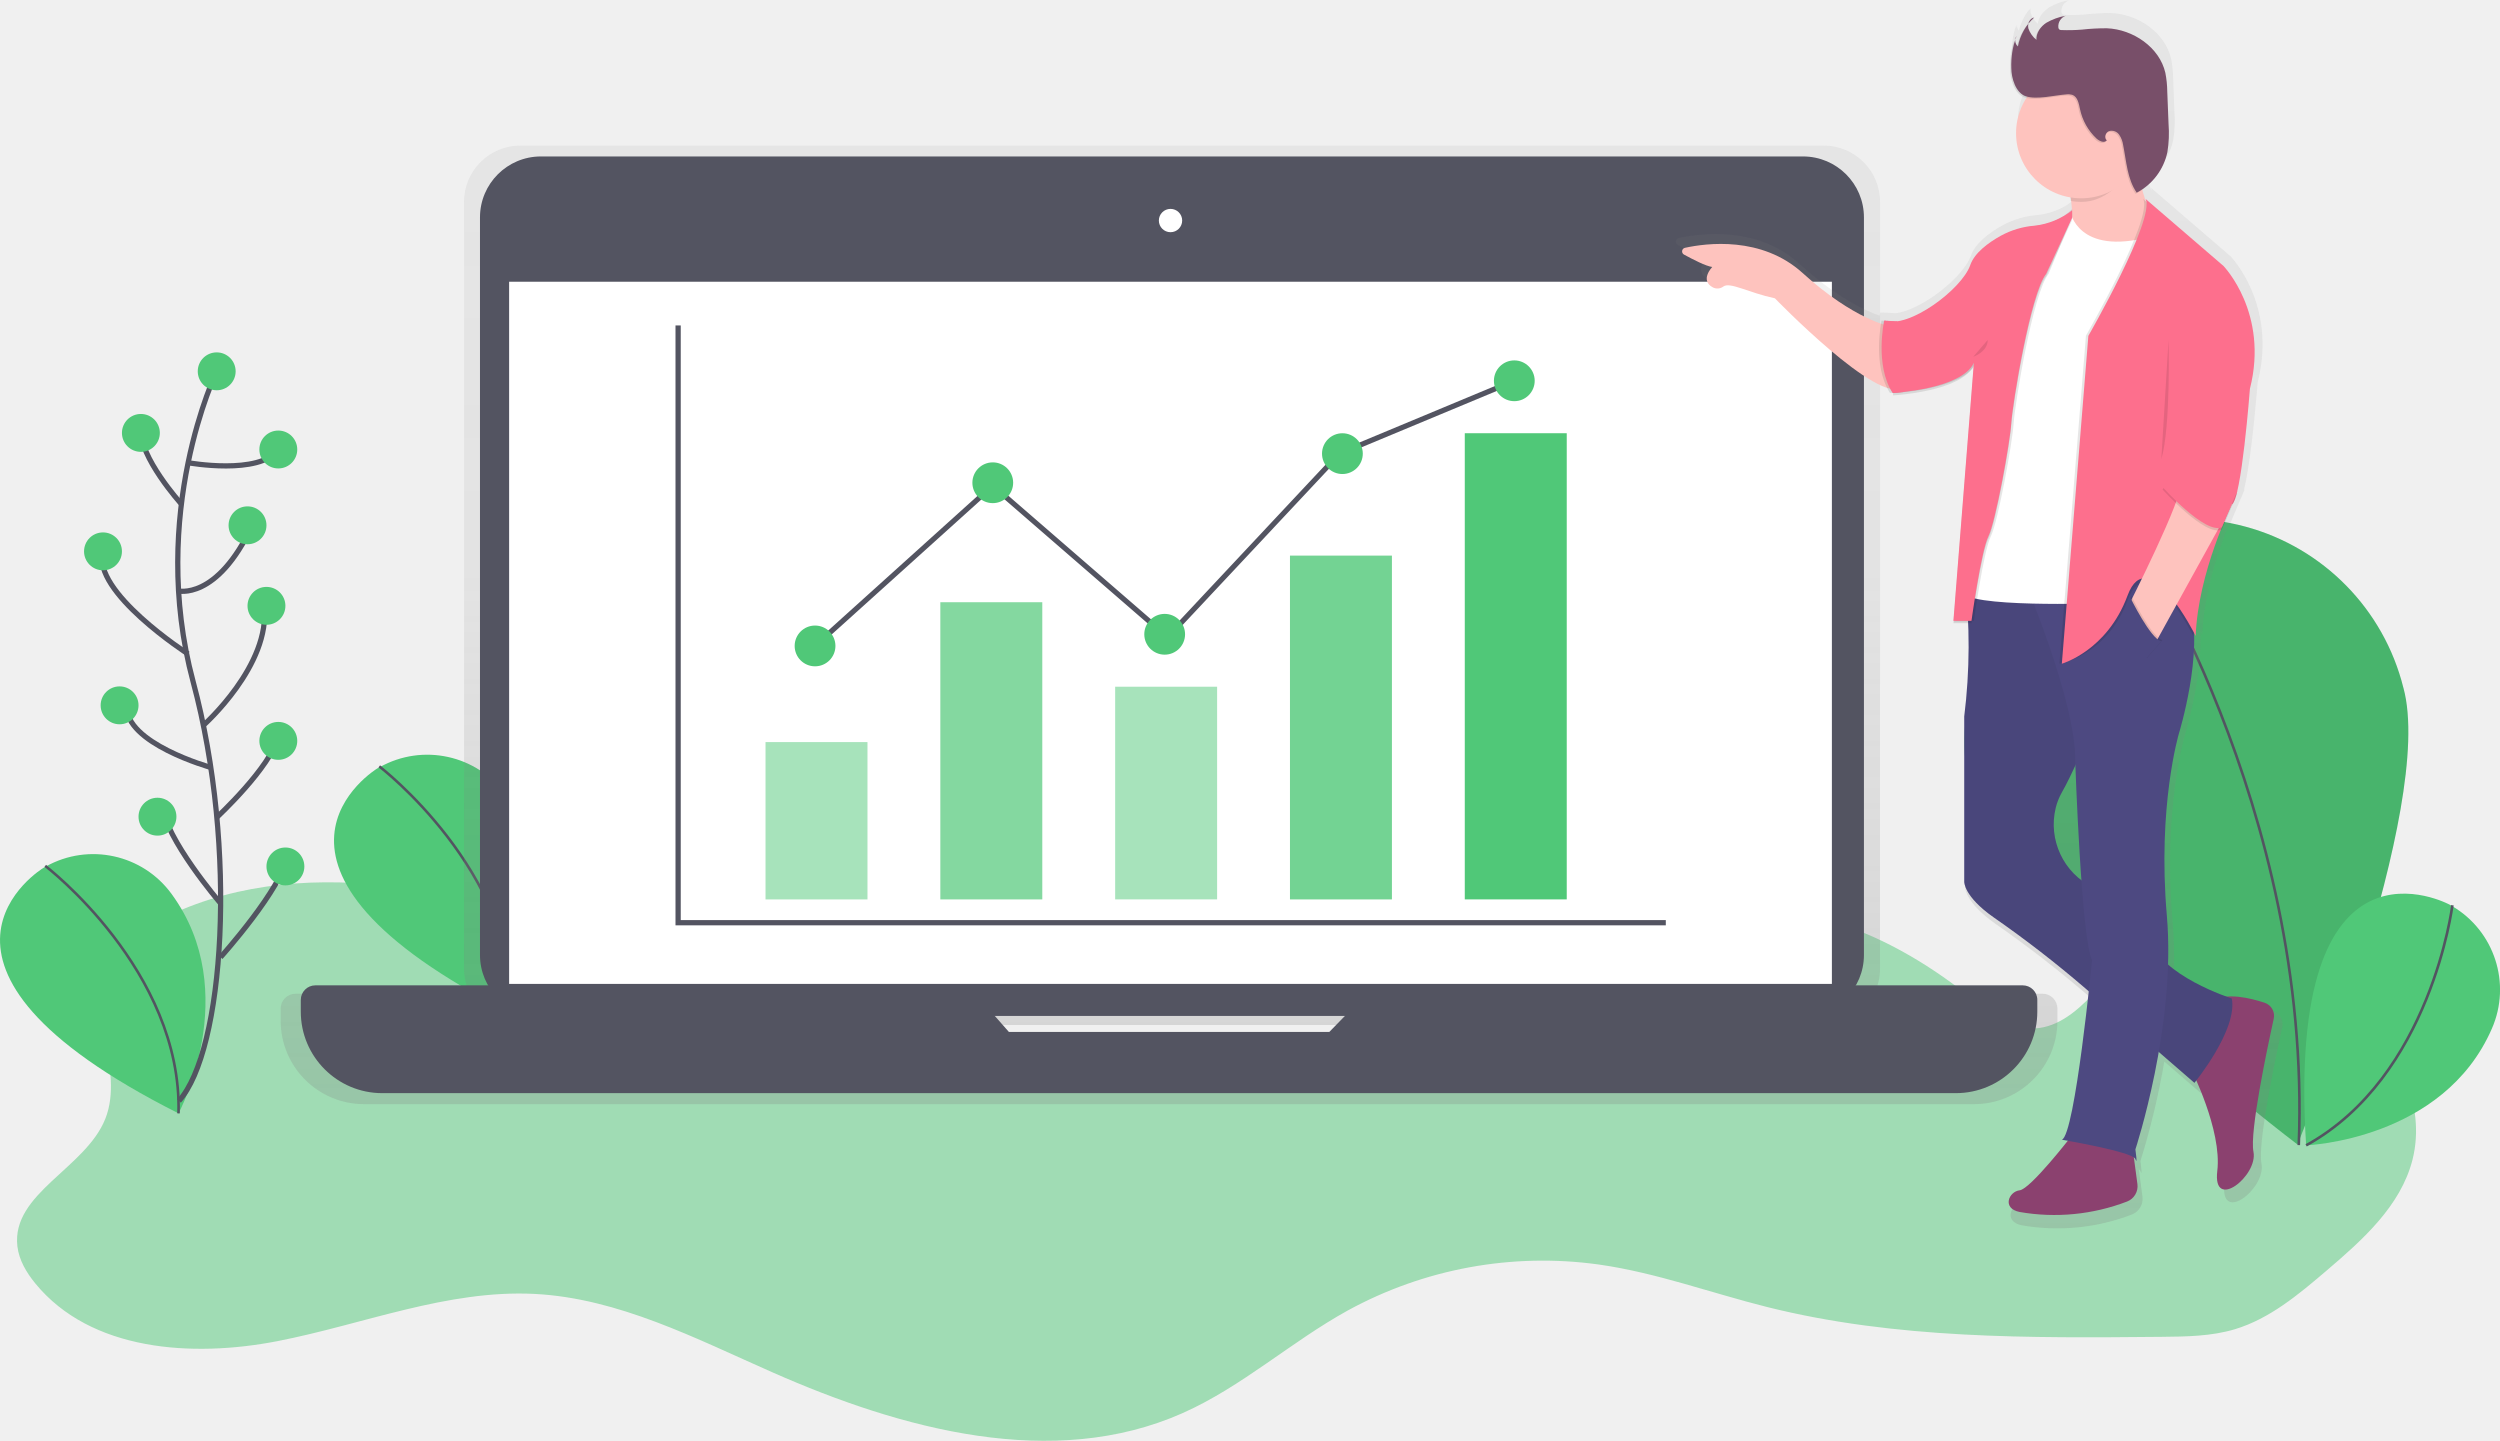
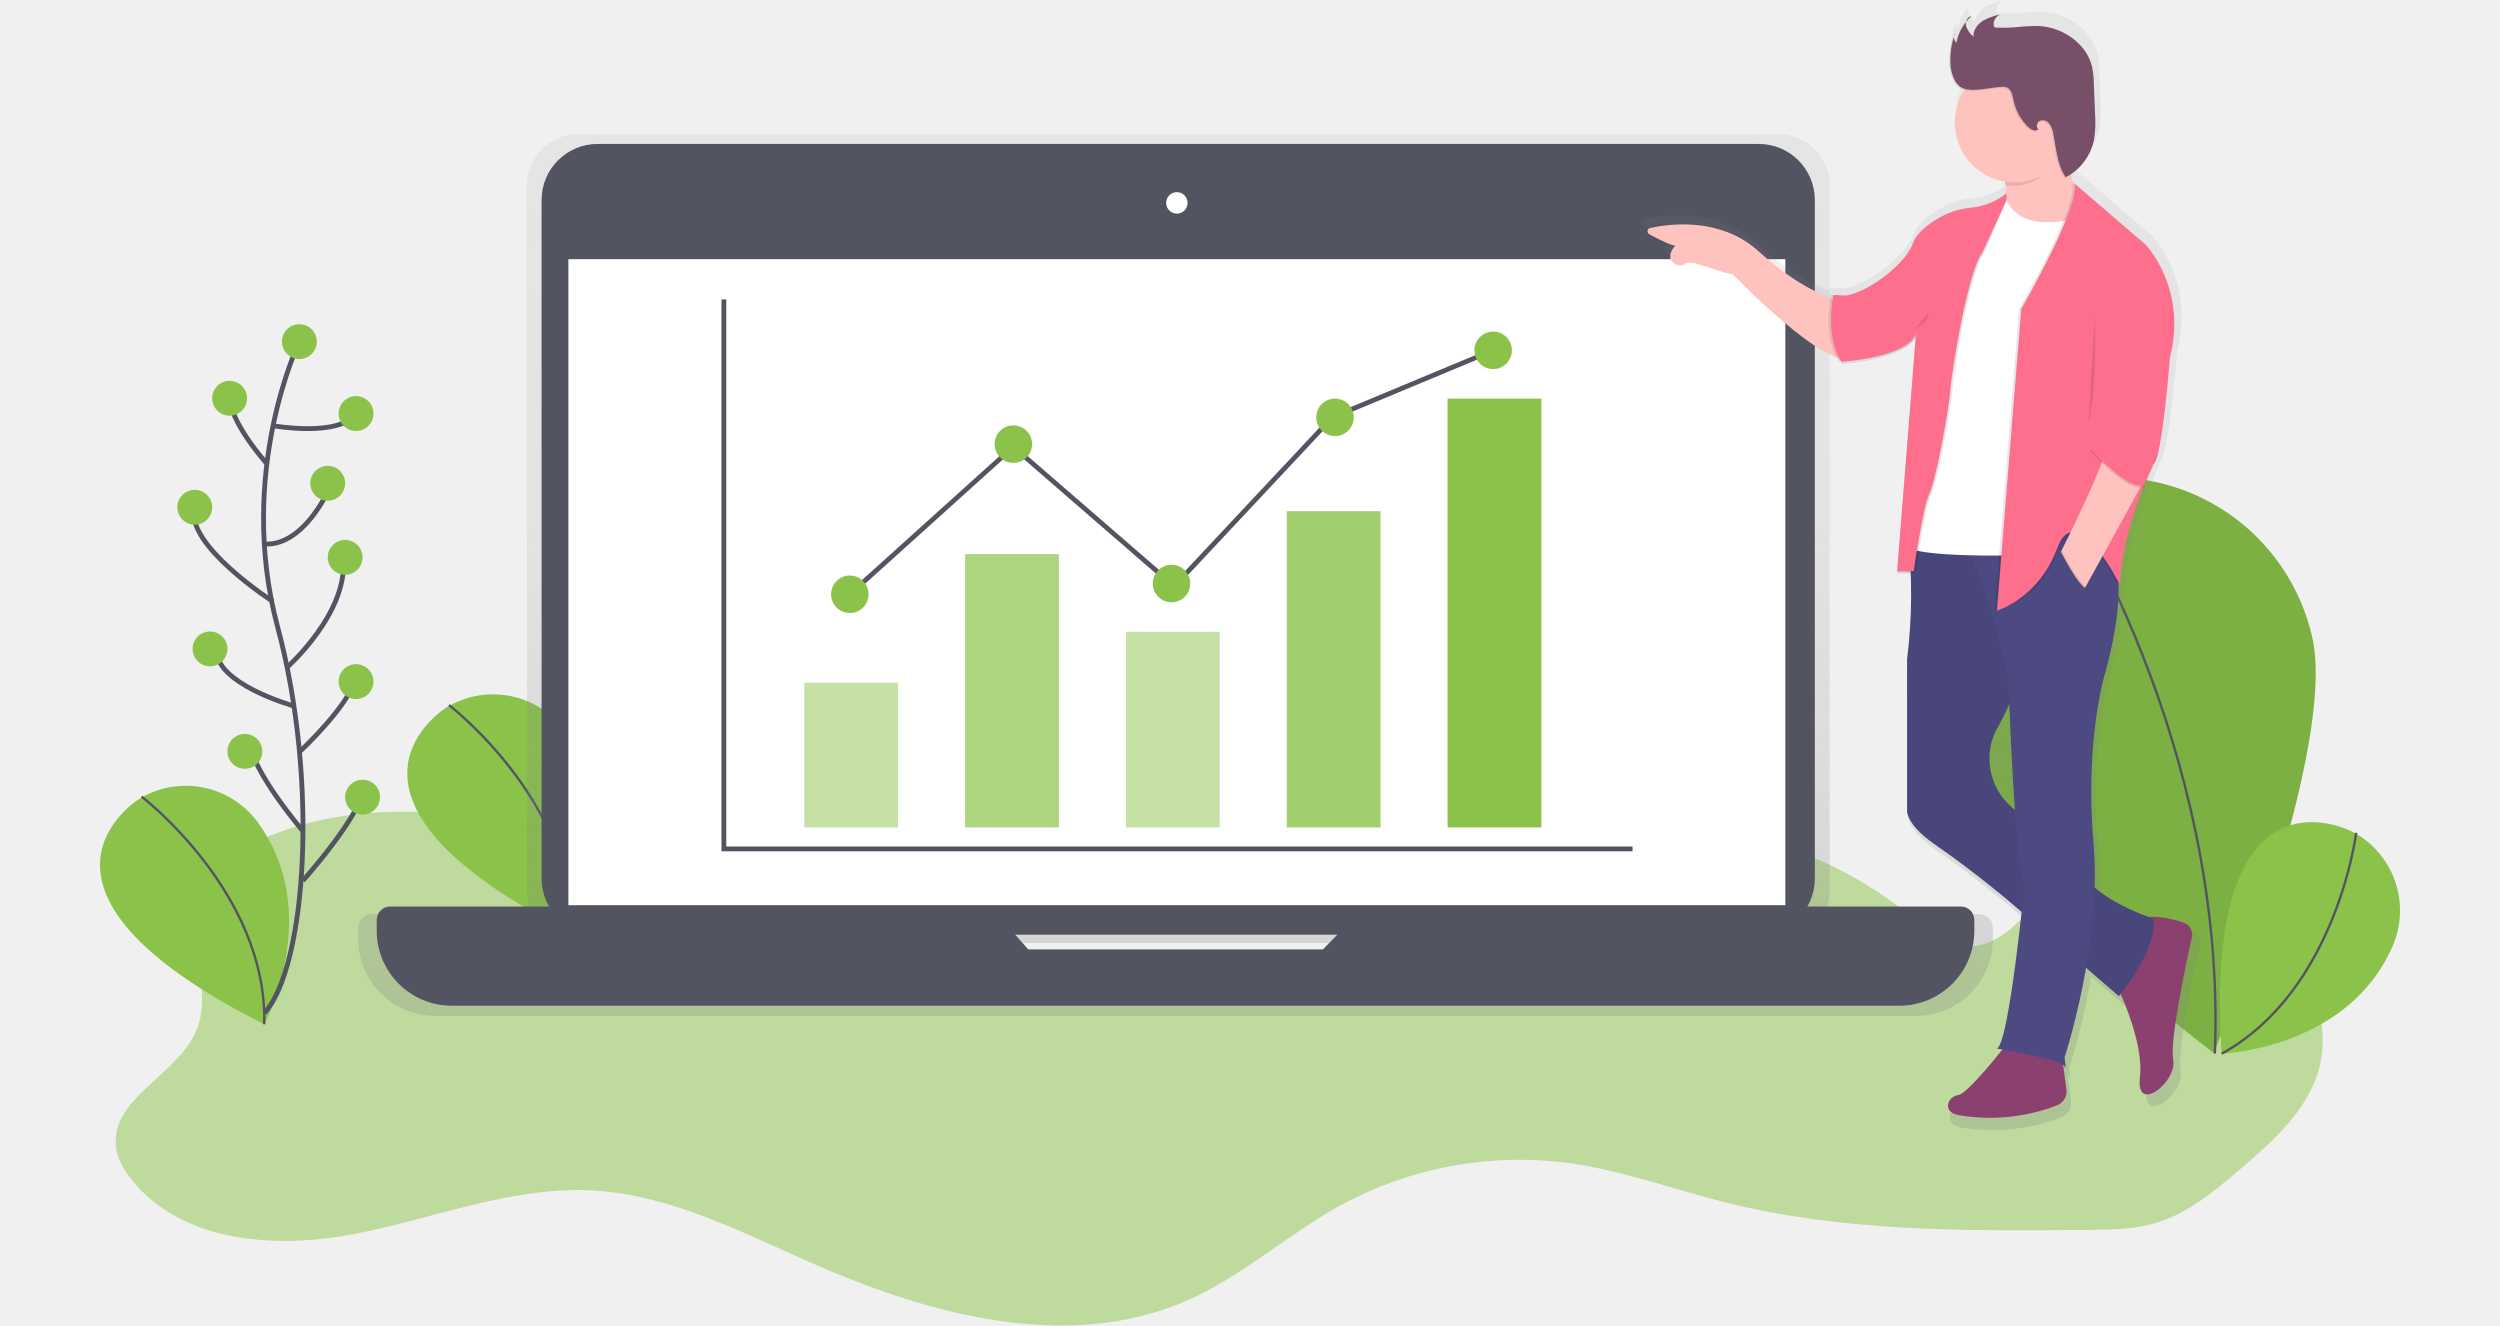
- <svg xmlns="http://www.w3.org/2000/svg" xmlns:xlink="http://www.w3.org/1999/xlink" id="02a143c3-6017-4373-a226-06a05c845178" data-name="Layer 1" width="460" height="265.13" viewBox="0 0 954 549.86">
+ <svg xmlns="http://www.w3.org/2000/svg" xmlns:xlink="http://www.w3.org/1999/xlink" id="02a143c3-6017-4373-a226-06a05c845178" data-name="Layer 1" width="500" height="265.13" viewBox="0 0 954 549.86">
  <defs>
    <linearGradient id="6beaf3f8-3e45-4d0f-940e-4f825d2ab248" x1="569.11" y1="596.37" x2="569.11" y2="230.62" gradientUnits="userSpaceOnUse">
      <stop offset="0" stop-color="gray" stop-opacity="0.25" />
      <stop offset="0.54" stop-color="gray" stop-opacity="0.12" />
      <stop offset="1" stop-color="gray" stop-opacity="0.1" />
    </linearGradient>
    <linearGradient id="618658e0-5682-4211-900b-639feb09c488" x1="878.33" y1="643.77" x2="878.33" y2="175.07" xlink:href="#6beaf3f8-3e45-4d0f-940e-4f825d2ab248" />
  </defs>
-   <path d="M359.74,535.18c-57.68-19.93-123.63-36.8-177.52-8.16-6.83,3.63-13.56,8.2-17.24,15-9.72,17.89,5.73,41.09-1.8,60s-35.87,28.43-33.55,48.63c.61,5.28,3.47,10.06,6.84,14.18,21.11,25.79,59.81,28.4,92.52,22s64.7-19.67,98-18c32,1.65,61.44,17,90.76,29.92,49.43,21.84,107.16,37.51,156.55,15.56,22.63-10.06,41.34-27.19,63-39.15A155.06,155.06,0,0,1,733,657.6c22,3.1,43,10.9,64.53,16.28,48.9,12.21,99.94,11.81,150.33,11.33,9.38-.09,18.91-.2,27.9-2.88,13.31-4,24.29-13.21,34.86-22.22,13.89-11.83,28.52-24.83,33-42.52,5.29-21-5.66-43.32-21.9-57.59s-37-22.07-57.26-29.59c-5-1.84-10.34-3.71-15.46-2.32-3.36.92-6.19,3.16-8.7,5.57-14.38,13.84-26.53,37.25-46.14,33.49-7-1.34-12.73-6.21-18.27-10.71-29.58-24-69.37-42.53-105.07-29.27-26.11,9.7-44.54,34.61-71,43.4-18.82,6.26-39.27,3.55-59.07,4.77-28.8,1.76-56.83,11.94-85.67,11.32-73.54-1.58-134.81-71.9-208.05-65.2-5.74.52-12,1.84-15.52,6.38" transform="translate(-123 -175.07)" fill="#50c878" opacity="0.5" />
-   <path d="M267,468.29S205.89,505.18,318.58,562c0,0,24.83-46.1-2.62-83.69a37,37,0,0,0-48-10.52Z" transform="translate(-123 -175.07)" fill="#50c878" />
+   <path d="M359.74,535.18c-57.68-19.93-123.63-36.8-177.52-8.16-6.83,3.63-13.56,8.2-17.24,15-9.72,17.89,5.73,41.09-1.8,60s-35.87,28.43-33.55,48.63c.61,5.28,3.47,10.06,6.84,14.18,21.11,25.79,59.81,28.4,92.52,22s64.7-19.67,98-18c32,1.65,61.44,17,90.76,29.92,49.43,21.84,107.16,37.51,156.55,15.56,22.63-10.06,41.34-27.19,63-39.15A155.06,155.06,0,0,1,733,657.6c22,3.1,43,10.9,64.53,16.28,48.9,12.21,99.94,11.81,150.33,11.33,9.38-.09,18.91-.2,27.9-2.88,13.31-4,24.29-13.21,34.86-22.22,13.89-11.83,28.52-24.83,33-42.52,5.29-21-5.66-43.32-21.9-57.59s-37-22.07-57.26-29.59c-5-1.84-10.34-3.71-15.46-2.32-3.36.92-6.19,3.16-8.7,5.57-14.38,13.84-26.53,37.25-46.14,33.49-7-1.34-12.73-6.21-18.27-10.71-29.58-24-69.37-42.53-105.07-29.27-26.11,9.7-44.54,34.61-71,43.4-18.82,6.26-39.27,3.55-59.07,4.77-28.8,1.76-56.83,11.94-85.67,11.32-73.54-1.58-134.81-71.9-208.05-65.2-5.74.52-12,1.84-15.52,6.38" transform="translate(-123 -175.07)" fill="#8bc34a" opacity="0.5" />
+   <path d="M267,468.29S205.89,505.18,318.58,562c0,0,24.83-46.1-2.62-83.69a37,37,0,0,0-48-10.52Z" transform="translate(-123 -175.07)" fill="#8bc34a" />
  <path d="M267.73,467.52s52.32,40,50.86,94.45" transform="translate(-123 -175.07)" fill="none" stroke="#535461" stroke-miterlimit="10" />
-   <path d="M1040.15,437.56c12.38,45.27-40.43,174.24-40.43,174.24S888.6,527.67,876.21,482.4a85,85,0,1,1,163.93-44.85Z" transform="translate(-123 -175.07)" fill="#50c878" />
+   <path d="M1040.15,437.56c12.38,45.27-40.43,174.24-40.43,174.24S888.6,527.67,876.21,482.4a85,85,0,1,1,163.93-44.85Z" transform="translate(-123 -175.07)" fill="#8bc34a" />
  <path d="M1040.15,437.56c12.38,45.27-40.43,174.24-40.43,174.24S888.6,527.67,876.21,482.4a85,85,0,1,1,163.93-44.85Z" transform="translate(-123 -175.07)" opacity="0.1" />
  <path d="M936.21,378.27s69.17,104.42,64,233.78" transform="translate(-123 -175.07)" fill="none" stroke="#535461" stroke-miterlimit="10" />
-   <path d="M1057.8,520.3s-62.72-34.12-54.78,91.83c0,0,52.32-1.87,70.89-44.55a37,37,0,0,0-15.19-46.75Z" transform="translate(-123 -175.07)" fill="#50c878" />
+   <path d="M1057.8,520.3s-62.72-34.12-54.78,91.83c0,0,52.32-1.87,70.89-44.55a37,37,0,0,0-15.19-46.75Z" transform="translate(-123 -175.07)" fill="#8bc34a" />
  <path d="M1058.83,520.52s-8.1,65.38-55.81,91.61" transform="translate(-123 -175.07)" fill="none" stroke="#535461" stroke-miterlimit="10" />
-   <path d="M139.56,506.26s-61.14,36.88,51.56,93.67c0,0,24.83-46.1-2.62-83.69a37,37,0,0,0-48-10.52Z" transform="translate(-123 -175.07)" fill="#50c878" />
+   <path d="M139.56,506.26s-61.14,36.88,51.56,93.67c0,0,24.83-46.1-2.62-83.69a37,37,0,0,0-48-10.52Z" transform="translate(-123 -175.07)" fill="#8bc34a" />
  <path d="M140.26,505.49s52.32,40,50.86,94.45" transform="translate(-123 -175.07)" fill="none" stroke="#535461" stroke-miterlimit="10" />
  <path d="M902.43,554.27H838.18a21.42,21.42,0,0,0,2.24-9.57V252.14a21.51,21.51,0,0,0-21.51-21.51H321.58a21.51,21.51,0,0,0-21.51,21.51V544.71a21.42,21.42,0,0,0,2.24,9.57H235.79A5.69,5.69,0,0,0,230.1,560v4.59a31.82,31.82,0,0,0,31.82,31.82H876.3a31.82,31.82,0,0,0,31.82-31.82V560A5.69,5.69,0,0,0,902.43,554.27Zm-395.89,18.2L501,566.22H637.78l-6.1,6.26Z" transform="translate(-123 -175.07)" fill="url(#6beaf3f8-3e45-4d0f-940e-4f825d2ab248)" />
  <rect x="183.16" y="59.7" width="528.12" height="327.99" rx="23.26" ry="23.26" fill="#535461" />
  <rect x="194.28" y="107.51" width="504.77" height="267.95" fill="#fff" />
  <circle cx="446.67" cy="84.16" r="4.45" fill="#fff" />
  <path d="M647.6,551.08l-17.34,17.79H508l-15.67-17.79H243.34a5.56,5.56,0,0,0-5.56,5.56v4.48a31.1,31.1,0,0,0,31.1,31.1H869.34a31.1,31.1,0,0,0,31.1-31.1v-4.48a5.56,5.56,0,0,0-5.56-5.56Z" transform="translate(-123 -175.07)" fill="#535461" />
  <polyline points="258.77 124.19 258.77 352.11 635.67 352.11" fill="none" stroke="#535461" stroke-miterlimit="10" stroke-width="2" />
-   <rect x="292.12" y="283.18" width="38.91" height="60.04" fill="#50c878" opacity="0.5" />
-   <rect x="358.83" y="229.81" width="38.91" height="113.41" fill="#50c878" opacity="0.7" />
-   <rect x="425.54" y="262.05" width="38.91" height="81.16" fill="#50c878" opacity="0.5" />
-   <rect x="492.25" y="212.02" width="38.91" height="131.2" fill="#50c878" opacity="0.8" />
-   <rect x="558.96" y="165.32" width="38.91" height="177.89" fill="#50c878" />
+   <rect x="292.12" y="283.18" width="38.91" height="60.04" fill="#8bc34a" opacity="0.5" />
+   <rect x="358.83" y="229.81" width="38.91" height="113.41" fill="#8bc34a" opacity="0.7" />
+   <rect x="425.54" y="262.05" width="38.91" height="81.16" fill="#8bc34a" opacity="0.5" />
+   <rect x="492.25" y="212.02" width="38.91" height="131.2" fill="#8bc34a" opacity="0.8" />
+   <rect x="558.96" y="165.32" width="38.91" height="177.89" fill="#8bc34a" />
  <polyline points="311.02 246.49 378.84 185.34 445.55 243.15 511.15 173.11 577.86 145.31" fill="none" stroke="#535461" stroke-miterlimit="10" stroke-width="2" />
-   <circle cx="311.02" cy="246.49" r="7.78" fill="#50c878" />
-   <circle cx="444.44" cy="242.04" r="7.78" fill="#50c878" />
-   <circle cx="512.26" cy="173.11" r="7.78" fill="#50c878" />
-   <circle cx="378.84" cy="184.22" r="7.78" fill="#50c878" />
-   <circle cx="577.86" cy="145.31" r="7.78" fill="#50c878" />
+   <circle cx="311.02" cy="246.49" r="7.78" fill="#8bc34a" />
+   <circle cx="444.44" cy="242.04" r="7.78" fill="#8bc34a" />
+   <circle cx="512.26" cy="173.11" r="7.78" fill="#8bc34a" />
+   <circle cx="378.84" cy="184.22" r="7.78" fill="#8bc34a" />
+   <circle cx="577.86" cy="145.31" r="7.78" fill="#8bc34a" />
  <path d="M990.31,560.82c-4.1-1.35-10.18-2.91-15-2.36-4.59-1.67-15.38-6-22.75-12.52a164.07,164.07,0,0,0-.49-19.22c-3.77-42.87,4.71-71.13,4.71-71.13s6.66-21.56,5.93-39.45c.43.81.67,1.29.67,1.29.58-15.43,5.84-31.4,9.78-41.35a3.32,3.32,0,0,0,.44-.16L978,365.48a9.06,9.06,0,0,0,.83-1.93l.71-1.65-.21-.09c.07-.27.14-.56.21-.85h0c2.81-11.89,5-40.09,5-40.09,7.54-29.68-10.36-48-10.36-48l-30.38-26.14a3.85,3.85,0,0,1,.3,1.07l-.25-.22c-.43-1.23-.9-2.7-1.36-4.38a23.1,23.1,0,0,0,3-2.57,23.33,23.33,0,0,0,6.81-12.15,46.07,46.07,0,0,0,.45-11l-.5-12.61a40,40,0,0,0-.75-7.35c-2.29-10-12.54-17-22.83-17.46a83.45,83.45,0,0,0-9.8.52,65.93,65.93,0,0,1-8,.17,1.44,1.44,0,0,1-.86-.23,1.26,1.26,0,0,1-.37-.87,4.34,4.34,0,0,1,1.06-3.25,4,4,0,0,1,1.38-.79l-.73.17a4,4,0,0,1,1.2-.65,23.29,23.29,0,0,0-7.58,2.75,9.79,9.79,0,0,0-1.77,1.49,7.73,7.73,0,0,0-2.56,4.76,8.86,8.86,0,0,1-2.7-4,4,4,0,0,1,0-1.94q-.27.33-.52.68c0-.07,0-.14,0-.21a20.22,20.22,0,0,0-4,8.14,3.17,3.17,0,0,1-.72-2.34c-.15.47-.29.94-.42,1.41a3.26,3.26,0,0,1,0-.94,32.21,32.21,0,0,0-1.57,11.18c0,3.78,1.68,9.67,5.73,11,.21.07.42.12.64.17a25.43,25.43,0,0,0,17.15,38.84q.1.69.19,1.45l.16,0c.11,1,.2,2.1.26,3.22a21.67,21.67,0,0,1-3.34,2.68,27.54,27.54,0,0,1-11.12,3.68,33.1,33.1,0,0,0-13.37,4c-4.85,2.71-10.2,6.66-11.88,11.46-2.8,8-18.22,20.45-28.56,22l-3.68-.21-.27-.08v.07l-.9-.05-.05,0h-.24v.05l-.93-.05s-.09.43-.22,1.19c-5.2-1.79-16.25-6.75-30.63-19.8-16-14.53-37.65-11.67-46-9.84a1.43,1.43,0,0,0-.38,2.65c3.37,1.85,8.59,4.54,11,4.84,0,0-5,5.23.32,8a3.86,3.86,0,0,0,4-.39c2.58-1.89,9.75,2.39,20.14,4.62,0,0,29.32,30.34,43.88,35a20.93,20.93,0,0,0,1.11,1.93l.9-.07,0,.07H845l.11,1s22.64-1.19,30-9.41a11.79,11.79,0,0,0,1.43-1.53l-7.87,99h.07l-.07.94h5.79A218.25,218.25,0,0,1,872.89,449v64.54s-.3,5.68,11.5,14a441.06,441.06,0,0,1,35.72,27.69l1.43,1.24c-2.17,19.75-6.71,56.56-10.5,57.93l2.34.41c-4,5.07-15.36,19-18.82,19.37-4.24.47-7.07,7.07,0,8.48a79.21,79.21,0,0,0,42-4.14,6.41,6.41,0,0,0,4-6.82l-1.37-10.4a1.46,1.46,0,0,1,.6.63c.94,2.83,0-3.77,0-3.77a294.73,294.73,0,0,0,9.11-38l14,12.1s.28-.35.77-1c3.43,7.78,9.55,23.7,8.18,35.36-1.88,16,16,1.88,14.13-7.54-1.52-7.62,5.28-39.92,7.93-52A5.37,5.37,0,0,0,990.31,560.82Z" transform="translate(-123 -175.07)" fill="url(#618658e0-5682-4211-900b-639feb09c488)" />
  <path d="M844,299.49s-13.34-2.3-33.12-20.24c-15.65-14.19-36.76-11.4-44.9-9.61a1.39,1.39,0,0,0-.37,2.58c3.29,1.8,8.39,4.43,10.78,4.73,0,0-4.93,5.1.31,7.83a3.77,3.77,0,0,0,3.94-.38c2.52-1.84,9.52,2.34,19.67,4.51,0,0,39.56,40.94,48.76,34Z" transform="translate(-123 -175.07)" fill="#fec3be" />
  <path d="M912.11,243.83s3.68,15.64,0,26.68l16.56,2.3,14.72-7.36v-9.66s-6.9-14.72-5.06-31.74Z" transform="translate(-123 -175.07)" fill="#fec3be" />
  <path d="M959,582.83s12,23.46,10.12,39.1,15.64,1.84,13.8-7.36c-1.49-7.44,5.15-39,7.74-50.74a5.24,5.24,0,0,0-3.48-6.11c-5.53-1.82-14.79-4.05-19.44-.64C960.87,562.13,959,582.83,959,582.83Z" transform="translate(-123 -175.07)" fill="#8b416f" />
  <path d="M913.49,608.59s-15.64,20.24-19.78,20.7-6.9,6.9,0,8.28a77.34,77.34,0,0,0,41-4,6.26,6.26,0,0,0,3.93-6.66L936,607.21Z" transform="translate(-123 -175.07)" fill="#8b416f" />
  <path d="M887.73,393.78l-15,2a219.53,219.53,0,0,1-.18,52.73v63s-.29,5.55,11.23,13.62a430.67,430.67,0,0,1,34.88,27l41.74,36.16s16.56-20.24,14.26-32.2c0,0-27.6-8.74-31.28-23-2.11-8.16-12.81-15-21.57-19.3a26.82,26.82,0,0,1-14.35-30.44,23.47,23.47,0,0,1,2.35-5.91c7.36-12.88,17.94-41.86,17.94-41.86L907.51,397Z" transform="translate(-123 -175.07)" fill="#4d4981" />
  <path d="M887.73,393.78l-15,2a219.53,219.53,0,0,1-.18,52.73v63s-.29,5.55,11.23,13.62a430.67,430.67,0,0,1,34.88,27l41.74,36.16s16.56-20.24,14.26-32.2c0,0-27.6-8.74-31.28-23-2.11-8.16-12.81-15-21.57-19.3a26.82,26.82,0,0,1-14.35-30.44,23.47,23.47,0,0,1,2.35-5.91c7.36-12.88,17.94-41.86,17.94-41.86L907.51,397Z" transform="translate(-123 -175.07)" opacity="0.05" />
  <path d="M909.81,610s27.14,4.6,28.06,7.36,0-3.68,0-3.68,15.64-47.38,12-89.23,4.6-69.46,4.6-69.46,9.66-31.28,4.14-49.22-63.48-10.12-63.48-10.12,20.24,47.38,19.78,69.92c0,0,2.3,68.08,6.44,75.9C921.31,541.43,914.87,608.13,909.81,610Z" transform="translate(-123 -175.07)" fill="#4d4981" />
  <path d="M913,255.79s2.76,17,30.36,9.66L925,405.28s-53.36,1.84-52.9-4.6l11-84.63Z" transform="translate(-123 -175.07)" fill="#fff" />
  <path d="M913.72,254.87a22.42,22.42,0,0,1-13.29,6.31,32.33,32.33,0,0,0-13.06,3.88c-4.73,2.65-10,6.5-11.6,11.19-3.22,9.2-23.46,24.38-32.66,21.16l3.22,27.6s26.22-1.38,30.82-11.5L869.34,412h6.9s3.68-26.68,6.44-32.2,8.28-35.88,8.74-43.24,7.36-49.68,13.34-57l9-21.85Z" transform="translate(-123 -175.07)" opacity="0.1" />
  <path d="M913.72,256.25a28.47,28.47,0,0,1-14.21,5.85A32.33,32.33,0,0,0,886.46,266c-4.73,2.65-10,6.5-11.6,11.19-3.22,9.2-23.46,24.38-32.66,21.16l3.22,27.6s26.22-1.38,30.82-11.5l-7.82,98.43h6.9s3.68-26.68,6.44-32.2,8.28-35.88,8.74-43.24,7.36-49.68,13.34-57L913.72,259Z" transform="translate(-123 -175.07)" opacity="0.1" />
  <path d="M913.72,255.33a28.47,28.47,0,0,1-14.21,5.85,32.33,32.33,0,0,0-13.06,3.88c-4.73,2.65-10,6.5-11.6,11.19-3.22,9.2-23.46,24.38-32.66,21.16l3.22,27.6s26.22-1.38,30.82-11.5L868.42,412h6.9s3.68-26.68,6.44-32.2,8.28-35.88,8.74-43.24,7.36-49.68,13.34-57l9.89-21.39Z" transform="translate(-123 -175.07)" fill="#fd6f8d" />
  <path d="M937.18,237.62c-.6-4.36.6-7.08,1.15-12.19l-26.22,19.78s.63,2.67,1.11,6.58a25,25,0,0,0,4,.32C926.32,252.11,932.87,245,937.18,237.62Z" transform="translate(-123 -175.07)" opacity="0.1" />
  <circle cx="794.17" cy="50.83" r="24.84" fill="#fec3be" />
  <path d="M890.06,201.55a31.44,31.44,0,0,1,2-12.29,3.07,3.07,0,0,0,.52,4,19.68,19.68,0,0,1,6.24-11.06c-1.77.29-2.68,2.48-2.24,4.22a9.6,9.6,0,0,0,3.07,4.32c-.15-2.63,1.59-5.09,3.79-6.53a22.74,22.74,0,0,1,7.4-2.68,4.29,4.29,0,0,0-2.84,4.4,1.23,1.23,0,0,0,.37.85,1.41,1.41,0,0,0,.84.22,64.38,64.38,0,0,0,7.77-.17,81.49,81.49,0,0,1,9.57-.51c10,.42,20.05,7.25,22.29,17a39.09,39.09,0,0,1,.73,7.18l.49,12.31a45,45,0,0,1-.44,10.76,22.8,22.8,0,0,1-11.71,15.48c-3.61-5.23-3.93-11.95-5.18-18.18a9.2,9.2,0,0,0-1.56-4,3.51,3.51,0,0,0-3.85-1.3c-1.35.54-1.93,2.6-.81,3.52-1,1.18-2.87.3-4-.75a21.48,21.48,0,0,1-6.23-11.13c-.45-2.14-.9-4.78-3-5.51a5.58,5.58,0,0,0-2.22-.15c-4.38.3-11.23,2.11-15.47.72C891.7,211,890.06,205.24,890.06,201.55Z" transform="translate(-123 -175.07)" opacity="0.1" />
  <path d="M890.52,201.09a31.44,31.44,0,0,1,2-12.29,3.07,3.07,0,0,0,.52,4,19.68,19.68,0,0,1,6.24-11.06c-1.77.29-2.68,2.48-2.24,4.22a9.6,9.6,0,0,0,3.07,4.32c-.15-2.63,1.59-5.09,3.79-6.53a22.74,22.74,0,0,1,7.4-2.68,4.29,4.29,0,0,0-2.84,4.4,1.23,1.23,0,0,0,.37.85,1.41,1.41,0,0,0,.84.22,64.38,64.38,0,0,0,7.77-.17,81.49,81.49,0,0,1,9.57-.51c10,.42,20.05,7.25,22.29,17a39.09,39.09,0,0,1,.73,7.18l.49,12.31a45,45,0,0,1-.44,10.76,22.8,22.8,0,0,1-11.71,15.48c-3.61-5.23-3.93-11.95-5.18-18.18a9.2,9.2,0,0,0-1.56-4,3.51,3.51,0,0,0-3.85-1.3c-1.35.54-1.93,2.6-.81,3.52-1,1.18-2.87.3-4-.75a21.48,21.48,0,0,1-6.23-11.13c-.45-2.14-.9-4.78-3-5.51a5.58,5.58,0,0,0-2.22-.15c-4.38.3-11.23,2.11-15.47.72C892.16,210.53,890.52,204.78,890.52,201.09Z" transform="translate(-123 -175.07)" fill="#784f69" />
  <path d="M841,297.42s-3.68,17,3.22,27.6l3.91-.32-2.13-27Z" transform="translate(-123 -175.07)" opacity="0.1" />
  <path d="M842,297.42s-3.68,17,3.22,27.6l3.91-.32-2.13-27Z" transform="translate(-123 -175.07)" fill="#fd6f8d" />
  <path d="M940.86,251l29.67,25.53s17.48,17.94,10.12,46.92c0,0-3.22,42.32-6.9,44.16,0,0-12.88,25.76-13.8,50.14,0,0-17.25-34.73-25.07-13.57s-26,24.15-26,24.15L919,303.17S944.54,258.78,940.86,251Z" transform="translate(-123 -175.07)" opacity="0.1" />
  <path d="M941.78,251l29.67,25.53s17.48,17.94,10.12,46.92c0,0-3.22,42.32-6.9,44.16,0,0-12.88,25.76-13.8,50.14,0,0-18.17-36.57-26-15.41s-25.07,26-25.07,26l10.12-125.11S945.46,258.78,941.78,251Z" transform="translate(-123 -175.07)" fill="#fd6f8d" />
  <path d="M955.35,358.83s7.36-5.06,19.32,8.74l-29.44,53.36L935.34,406S956.27,364.81,955.35,358.83Z" transform="translate(-123 -175.07)" fill="#fec3be" />
  <path d="M948.22,361.82s16.28,18.28,22.63,15.35l5.88-13.69L954.66,354Z" transform="translate(-123 -175.07)" opacity="0.1" />
  <path d="M948.22,360.9s16.28,18.28,22.63,15.35l5.88-13.69-22.07-9.48Z" transform="translate(-123 -175.07)" fill="#fd6f8d" />
  <path d="M936.34,402.51s7.75,15.88,11.88,16.8l-6,6.9-8.74-16.56Z" transform="translate(-123 -175.07)" opacity="0.1" />
  <path d="M935.88,403s7.75,15.88,11.88,16.8l-6,6.9L933,410.11Z" transform="translate(-123 -175.07)" fill="#4d4981" />
  <path d="M950.52,304.78s.92,33.12-2.76,45.54" transform="translate(-123 -175.07)" opacity="0.1" />
  <path d="M876,311.22s5.52-1.84,5.52-6.44" transform="translate(-123 -175.07)" opacity="0.1" />
  <path d="M205.69,316.76s-26.22,54.24-9,118.43,11.75,141-5.42,160" transform="translate(-123 -175.07)" fill="none" stroke="#535461" stroke-miterlimit="10" stroke-width="2" />
-   <circle cx="82.69" cy="141.7" r="7.23" fill="#50c878" />
+   <circle cx="82.69" cy="141.7" r="7.23" fill="#8bc34a" />
  <path d="M194.79,351.65s27.18,4.9,34.41-5" transform="translate(-123 -175.07)" fill="none" stroke="#535461" stroke-miterlimit="10" stroke-width="2" />
  <path d="M192.21,367.4s-16.35-18.09-15.45-28.94" transform="translate(-123 -175.07)" fill="none" stroke="#535461" stroke-miterlimit="10" stroke-width="2" />
  <path d="M190.82,400.54s14.87,3.92,28.44-25" transform="translate(-123 -175.07)" fill="none" stroke="#535461" stroke-miterlimit="10" stroke-width="2" />
  <path d="M194.79,424.64s-37-23.81-32.49-39.17" transform="translate(-123 -175.07)" fill="none" stroke="#535461" stroke-miterlimit="10" stroke-width="2" />
  <path d="M200.57,451.89s25.92-23,23.21-45.63" transform="translate(-123 -175.07)" fill="none" stroke="#535461" stroke-miterlimit="10" stroke-width="2" />
  <path d="M203.39,467.91s-33-9.22-32-23.68" transform="translate(-123 -175.07)" fill="none" stroke="#535461" stroke-miterlimit="10" stroke-width="2" />
  <path d="M205.69,487s20.79-19.26,23.5-31" transform="translate(-123 -175.07)" fill="none" stroke="#535461" stroke-miterlimit="10" stroke-width="2" />
  <path d="M207.14,519.75s-21.33-24.9-22.24-37.55" transform="translate(-123 -175.07)" fill="none" stroke="#535461" stroke-miterlimit="10" stroke-width="2" />
  <path d="M207.14,540.36s23.87-26.52,25.67-39.17" transform="translate(-123 -175.07)" fill="none" stroke="#535461" stroke-miterlimit="10" stroke-width="2" />
-   <circle cx="53.76" cy="165.2" r="7.23" fill="#50c878" />
-   <circle cx="45.63" cy="269.16" r="7.23" fill="#50c878" />
-   <circle cx="39.3" cy="210.4" r="7.23" fill="#50c878" />
-   <circle cx="106.2" cy="171.53" r="7.23" fill="#50c878" />
-   <circle cx="106.2" cy="282.72" r="7.23" fill="#50c878" />
-   <circle cx="94.45" cy="200.46" r="7.23" fill="#50c878" />
-   <circle cx="108.91" cy="330.64" r="7.23" fill="#50c878" />
-   <circle cx="60.09" cy="311.65" r="7.23" fill="#50c878" />
-   <circle cx="101.68" cy="231.19" r="7.23" fill="#50c878" />
+   <circle cx="53.76" cy="165.2" r="7.23" fill="#8bc34a" />
+   <circle cx="45.63" cy="269.16" r="7.23" fill="#8bc34a" />
+   <circle cx="39.3" cy="210.4" r="7.23" fill="#8bc34a" />
+   <circle cx="106.2" cy="171.53" r="7.23" fill="#8bc34a" />
+   <circle cx="106.2" cy="282.72" r="7.23" fill="#8bc34a" />
+   <circle cx="94.45" cy="200.46" r="7.23" fill="#8bc34a" />
+   <circle cx="108.91" cy="330.64" r="7.23" fill="#8bc34a" />
+   <circle cx="60.09" cy="311.65" r="7.23" fill="#8bc34a" />
+   <circle cx="101.68" cy="231.19" r="7.23" fill="#8bc34a" />
</svg>
